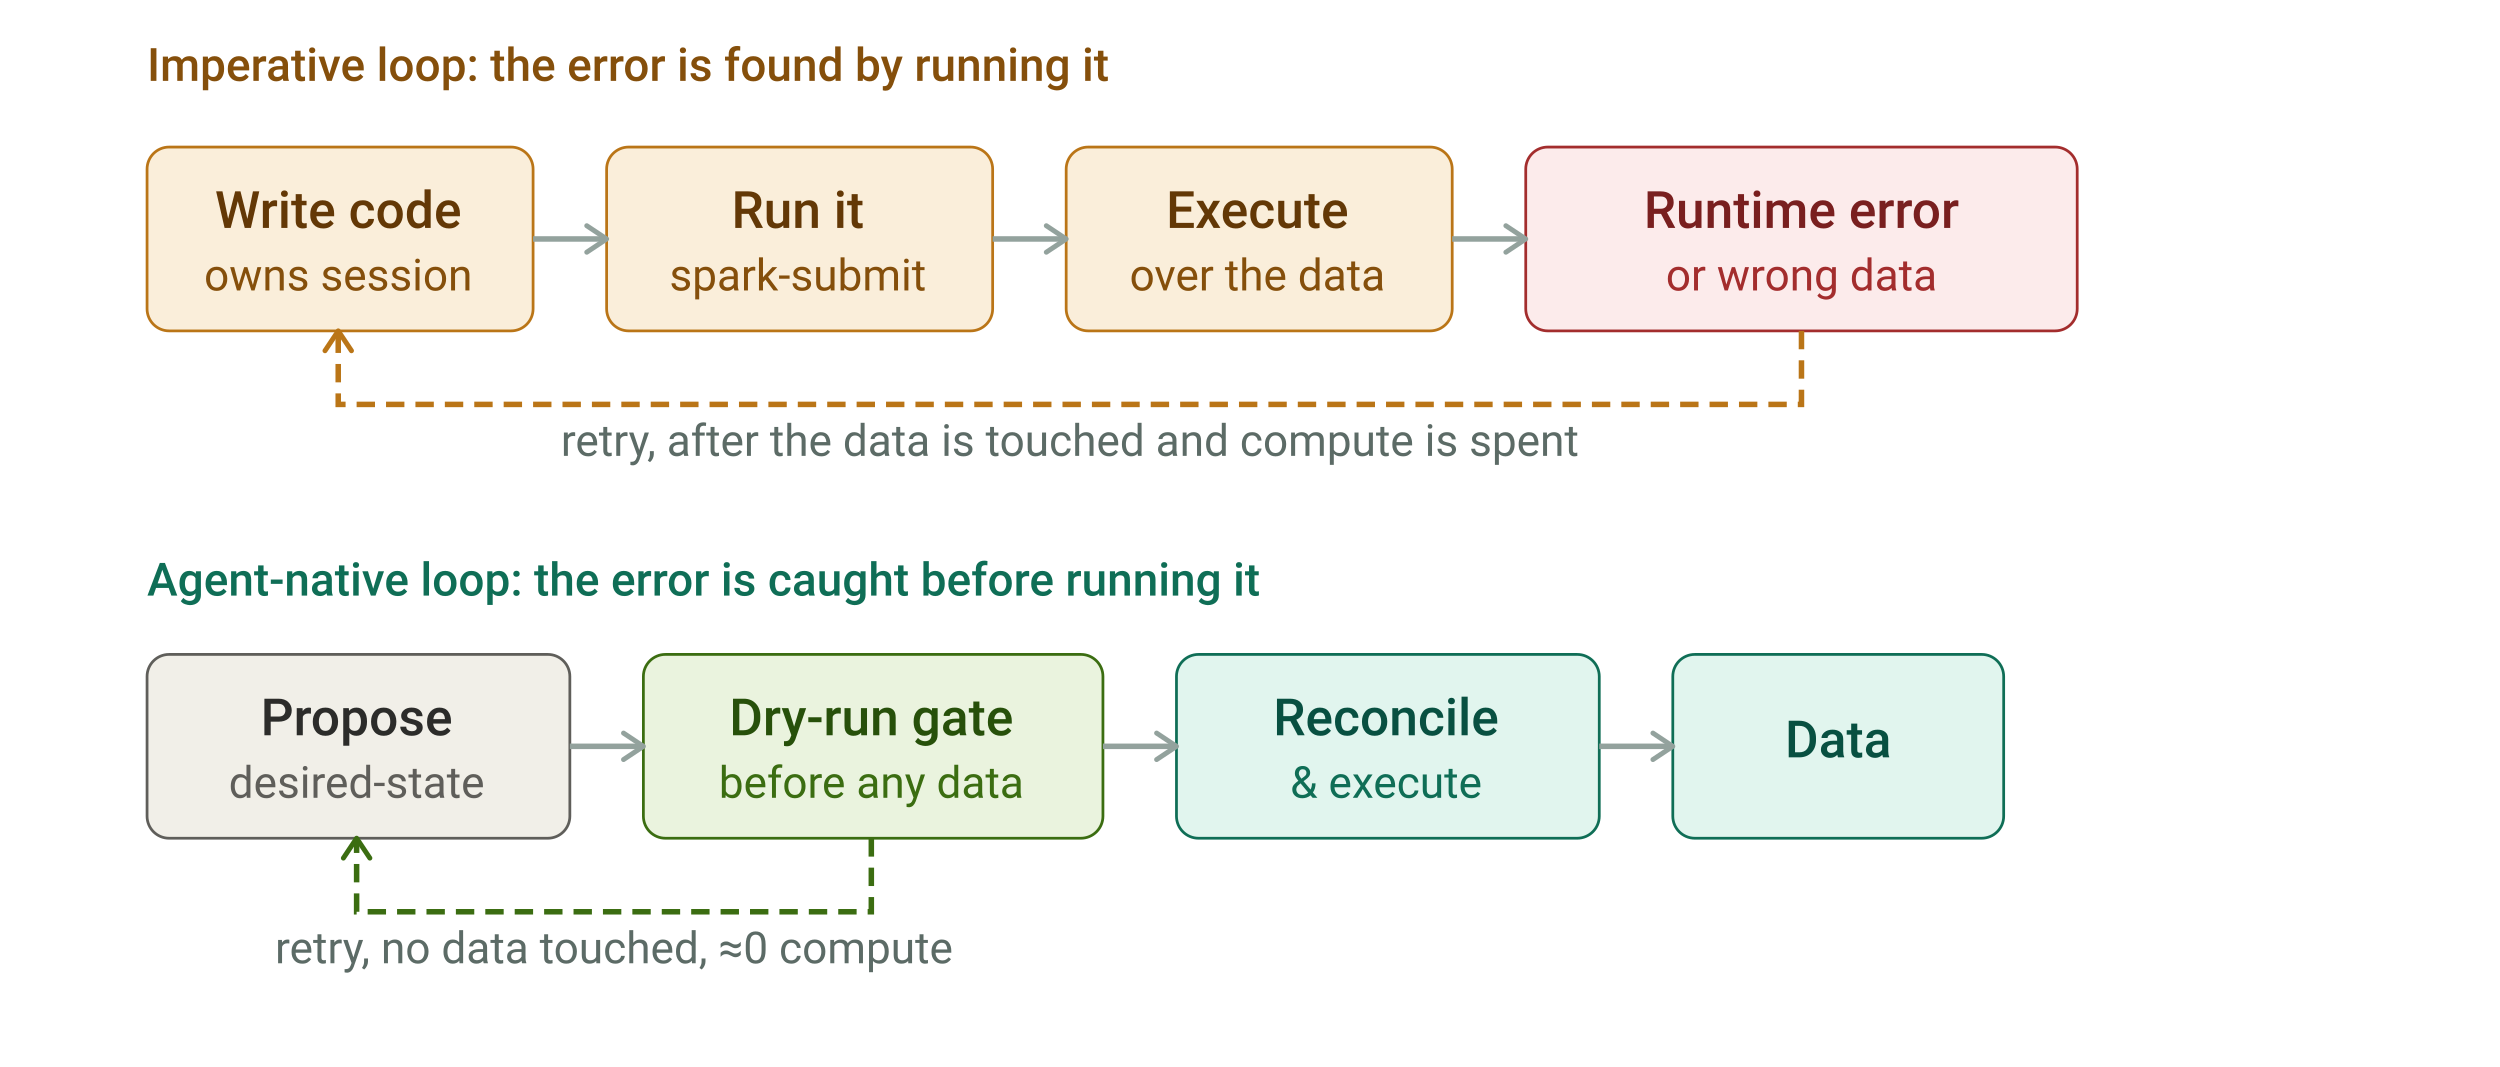
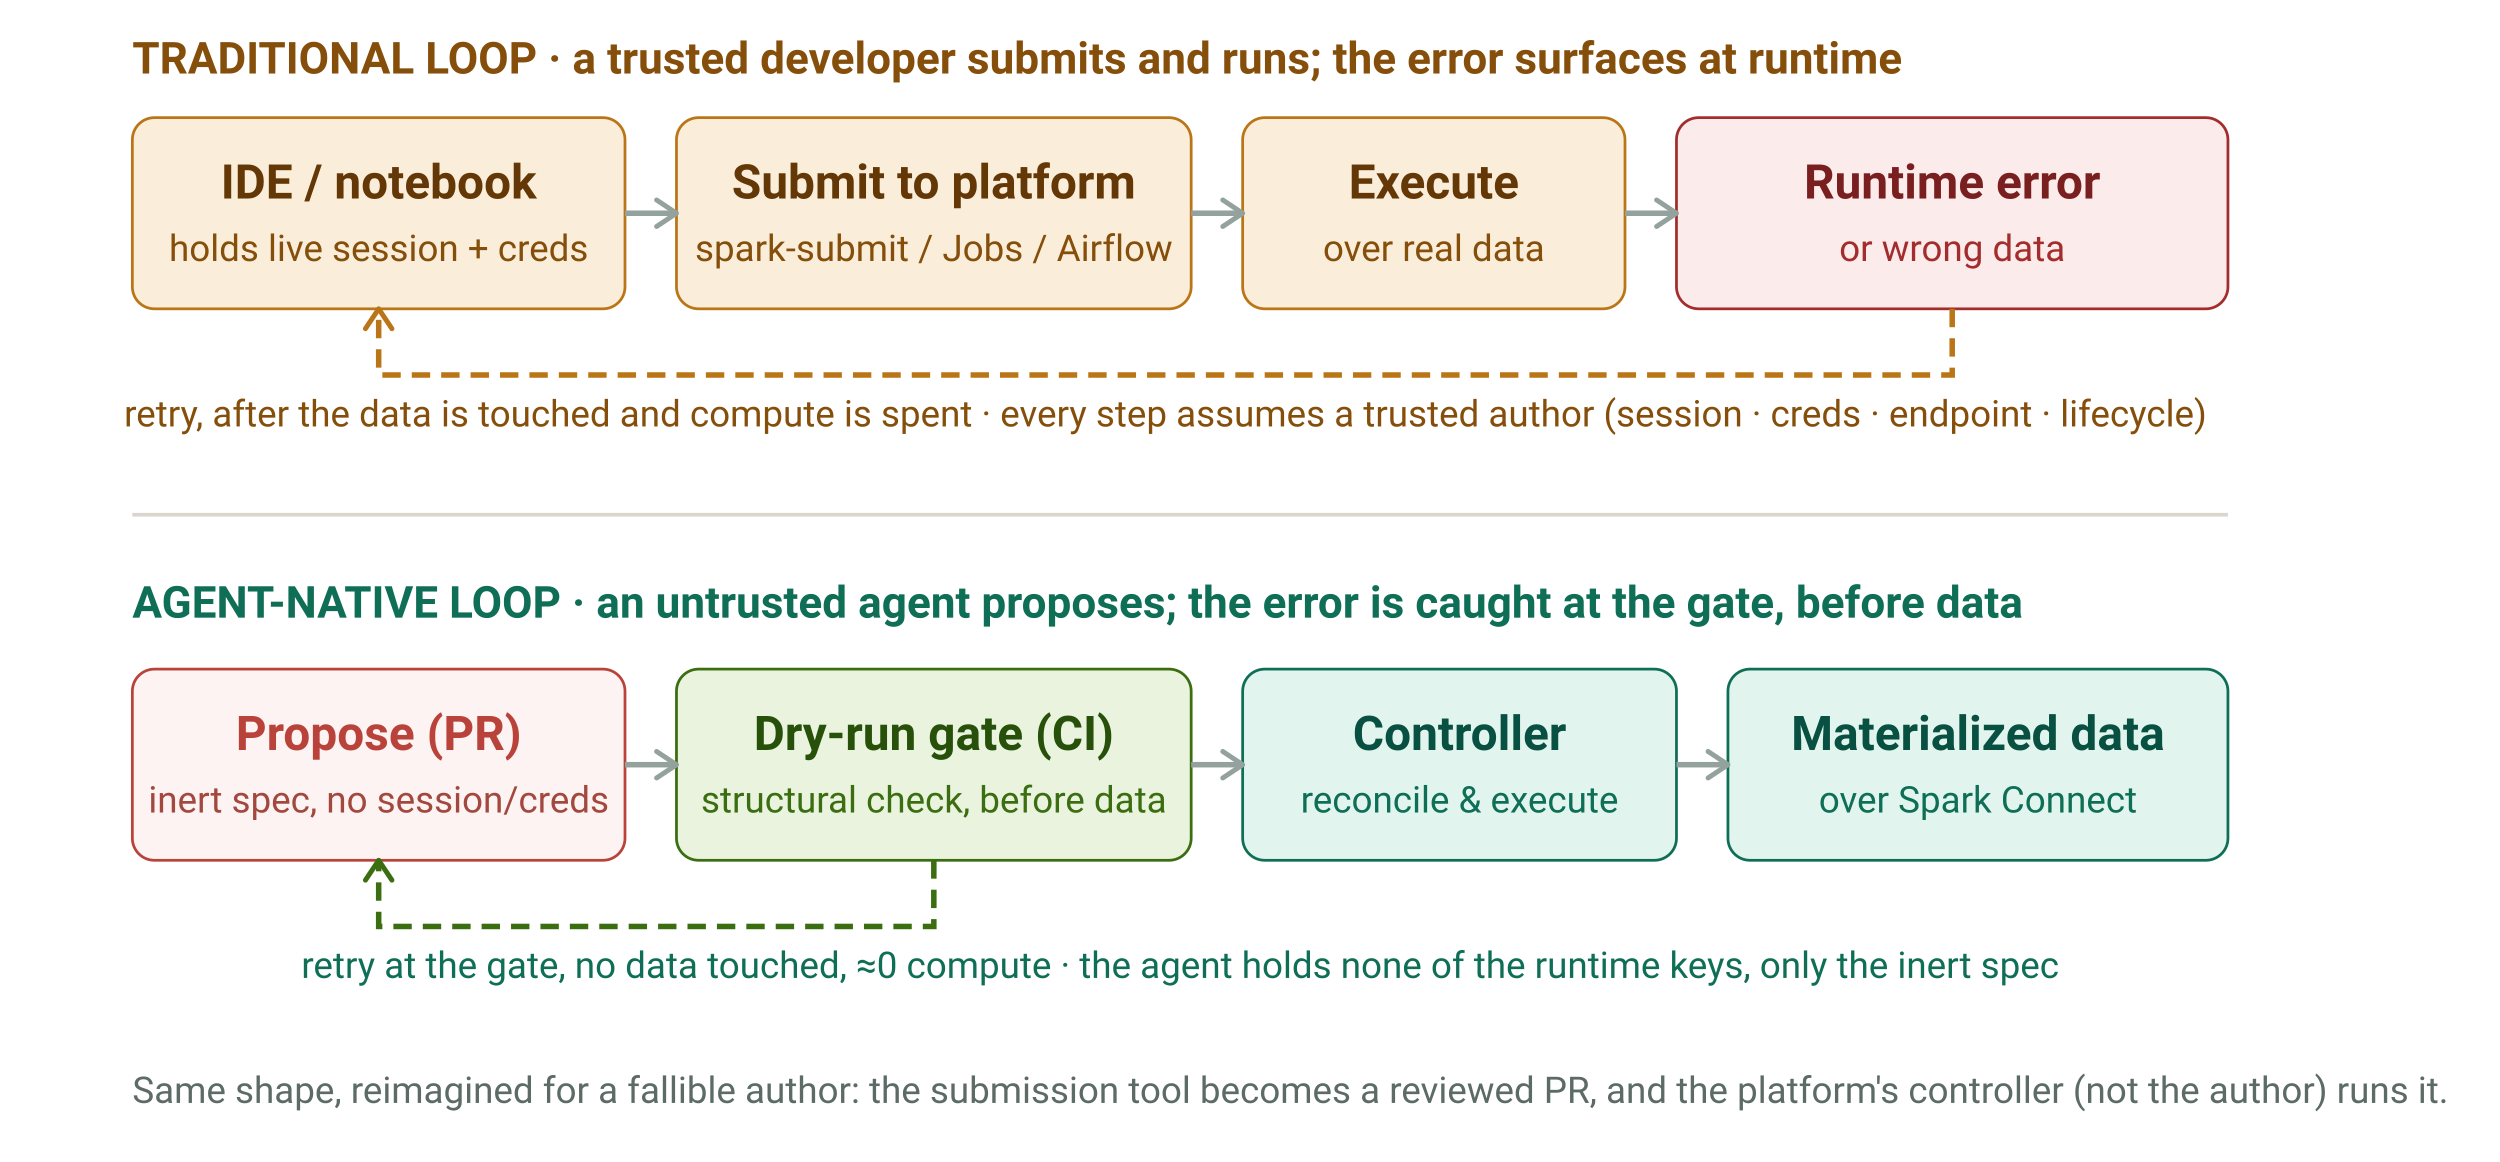
- <svg xmlns="http://www.w3.org/2000/svg" width="100%" viewBox="0 0 680 290" role="img" font-family="ui-sans-serif, system-ui, sans-serif">
+ <svg xmlns="http://www.w3.org/2000/svg" width="100%" viewBox="0 0 680 316" role="img" font-family="ui-sans-serif, system-ui, sans-serif">
  <style>
  text{font-family:ui-sans-serif,system-ui,-apple-system,"Segoe UI",Roboto,Helvetica,Arial,sans-serif}
-   .th{font-size:14px;font-weight:500;fill:#16201e}.ts{font-size:12px;fill:#5c6b66}
-   .lbl{font-size:12.5px;font-weight:500}
+   .th{font-size:13px;font-weight:600;fill:#16201e}.ts{font-size:10px;fill:#5c6b66}
+   .lbl{font-size:12px;font-weight:600}.note{font-size:10px}
  .arr{stroke:#93a29d;stroke-width:1.5;fill:none}
  .c-amber rect{fill:#FAEEDA;stroke:#BA7517;stroke-width:.75}.c-amber .th{fill:#633806}.c-amber .ts{fill:#854F0B}
  .c-red rect{fill:#FCEBEB;stroke:#A32D2D;stroke-width:.75}.c-red .th{fill:#791F1F}.c-red .ts{fill:#A32D2D}
  .c-green rect{fill:#EAF3DE;stroke:#3B6D11;stroke-width:.75}.c-green .th{fill:#27500A}.c-green .ts{fill:#3B6D11}
  .c-teal rect{fill:#E1F5EE;stroke:#0F6E56;stroke-width:.75}.c-teal .th{fill:#085041}.c-teal .ts{fill:#0F6E56}
+   .c-red2 rect{fill:#FDF3F2;stroke:#b9433a;stroke-width:.75}.c-red2 .th{fill:#b9433a}.c-red2 .ts{fill:#a2483f}
  .c-gray rect{fill:#F1EFE8;stroke:#5F5E5A;stroke-width:.75}.c-gray .th{fill:#2C2C2A}.c-gray .ts{fill:#5F5E5A}
</style>
  <defs>
    <marker id="arrow" viewBox="0 0 10 10" refX="8" refY="5" markerWidth="6" markerHeight="6" orient="auto-start-reverse">
      <path d="M2 1L8 5L2 9" fill="none" stroke="context-stroke" stroke-width="1.5" stroke-linecap="round" stroke-linejoin="round" />
    </marker>
  </defs>
-   <text x="40" y="22" class="lbl" fill="#854F0B">Imperative loop: the error is found by running it</text>
+   <text x="36" y="20" class="lbl" fill="#854F0B">TRADITIONAL LOOP · a trusted developer submits and runs; the error surfaces at runtime</text>
  <g class="c-amber">
-     <rect x="40" y="40" width="105" height="50" rx="6" />
-     <text x="92" y="62" class="th" text-anchor="middle">Write code</text>
-     <text x="92" y="79" class="ts" text-anchor="middle">owns session</text>
+     <rect x="36" y="32" width="134" height="52" rx="6" />
+     <text x="103" y="54" class="th" text-anchor="middle">IDE / notebook</text>
+     <text x="103" y="71" class="ts" text-anchor="middle">holds live session + creds</text>
  </g>
  <g class="c-amber">
-     <rect x="165" y="40" width="105" height="50" rx="6" />
-     <text x="217" y="62" class="th" text-anchor="middle">Run it</text>
-     <text x="217" y="79" class="ts" text-anchor="middle">spark-submit</text>
+     <rect x="184" y="32" width="140" height="52" rx="6" />
+     <text x="254" y="54" class="th" text-anchor="middle">Submit to platform</text>
+     <text x="254" y="71" class="ts" text-anchor="middle">spark-submit / Jobs / Airflow</text>
  </g>
  <g class="c-amber">
-     <rect x="290" y="40" width="105" height="50" rx="6" />
-     <text x="342" y="62" class="th" text-anchor="middle">Execute</text>
-     <text x="342" y="79" class="ts" text-anchor="middle">over the data</text>
+     <rect x="338" y="32" width="104" height="52" rx="6" />
+     <text x="390" y="54" class="th" text-anchor="middle">Execute</text>
+     <text x="390" y="71" class="ts" text-anchor="middle">over real data</text>
  </g>
  <g class="c-red">
-     <rect x="415" y="40" width="150" height="50" rx="6" />
-     <text x="490" y="62" class="th" text-anchor="middle">Runtime error</text>
-     <text x="490" y="79" class="ts" text-anchor="middle">or wrong data</text>
+     <rect x="456" y="32" width="150" height="52" rx="6" />
+     <text x="531" y="54" class="th" text-anchor="middle">Runtime error</text>
+     <text x="531" y="71" class="ts" text-anchor="middle">or wrong data</text>
  </g>
-   <line x1="145" y1="65" x2="165" y2="65" class="arr" marker-end="url(#arrow)" />
-   <line x1="270" y1="65" x2="290" y2="65" class="arr" marker-end="url(#arrow)" />
-   <line x1="395" y1="65" x2="415" y2="65" class="arr" marker-end="url(#arrow)" />
-   <path d="M490 90 V110 H92 V90" fill="none" stroke="#BA7517" stroke-width="1.5" stroke-dasharray="5 3" marker-end="url(#arrow)" />
-   <text x="291" y="124" class="ts" text-anchor="middle">retry, after the data is touched and compute is spent</text>
-   <text x="40" y="162" class="lbl" fill="#0F6E56">Agent-native loop: the error is caught before running it</text>
-   <g class="c-gray">
-     <rect x="40" y="178" width="115" height="50" rx="6" />
-     <text x="97" y="200" class="th" text-anchor="middle">Propose</text>
-     <text x="97" y="217" class="ts" text-anchor="middle">desired-state</text>
+   <line x1="170" y1="58" x2="184" y2="58" class="arr" marker-end="url(#arrow)" />
+   <line x1="324" y1="58" x2="338" y2="58" class="arr" marker-end="url(#arrow)" />
+   <line x1="442" y1="58" x2="456" y2="58" class="arr" marker-end="url(#arrow)" />
+   <path d="M531 84 V102 H103 V84" fill="none" stroke="#BA7517" stroke-width="1.5" stroke-dasharray="5 3" marker-end="url(#arrow)" />
+   <text x="317" y="116" class="note" fill="#854F0B" text-anchor="middle">retry, after the data is touched and compute is spent · every step assumes a trusted author (session · creds · endpoint · lifecycle)</text>
+   <line x1="36" y1="140" x2="606" y2="140" stroke="#d9d6cf" stroke-width="1" />
+   <text x="36" y="168" class="lbl" fill="#0F6E56">AGENT-NATIVE LOOP · an untrusted agent proposes; the error is caught at the gate, before data</text>
+   <g class="c-red2">
+     <rect x="36" y="182" width="134" height="52" rx="6" />
+     <text x="103" y="204" class="th" text-anchor="middle">Propose (PR)</text>
+     <text x="103" y="221" class="ts" text-anchor="middle">inert spec, no session/creds</text>
  </g>
  <g class="c-green">
-     <rect x="175" y="178" width="125" height="50" rx="6" />
-     <text x="237" y="200" class="th" text-anchor="middle">Dry-run gate</text>
-     <text x="237" y="217" class="ts" text-anchor="middle">before any data</text>
+     <rect x="184" y="182" width="140" height="52" rx="6" />
+     <text x="254" y="204" class="th" text-anchor="middle">Dry-run gate (CI)</text>
+     <text x="254" y="221" class="ts" text-anchor="middle">structural check, before data</text>
  </g>
  <g class="c-teal">
-     <rect x="320" y="178" width="115" height="50" rx="6" />
-     <text x="377" y="200" class="th" text-anchor="middle">Reconcile</text>
-     <text x="377" y="217" class="ts" text-anchor="middle">&amp; execute</text>
+     <rect x="338" y="182" width="118" height="52" rx="6" />
+     <text x="397" y="204" class="th" text-anchor="middle">Controller</text>
+     <text x="397" y="221" class="ts" text-anchor="middle">reconcile &amp; execute</text>
  </g>
  <g class="c-teal">
-     <rect x="455" y="178" width="90" height="50" rx="6" />
-     <text x="500" y="206" class="th" text-anchor="middle">Data</text>
+     <rect x="470" y="182" width="136" height="52" rx="6" />
+     <text x="538" y="204" class="th" text-anchor="middle">Materialized data</text>
+     <text x="538" y="221" class="ts" text-anchor="middle">over Spark Connect</text>
  </g>
-   <line x1="155" y1="203" x2="175" y2="203" class="arr" marker-end="url(#arrow)" />
-   <line x1="300" y1="203" x2="320" y2="203" class="arr" marker-end="url(#arrow)" />
-   <line x1="435" y1="203" x2="455" y2="203" class="arr" marker-end="url(#arrow)" />
-   <path d="M237 228 V248 H97 V228" fill="none" stroke="#3B6D11" stroke-width="1.5" stroke-dasharray="5 3" marker-end="url(#arrow)" />
-   <text x="167" y="262" class="ts" text-anchor="middle">retry, no data touched, ≈0 compute</text>
+   <line x1="170" y1="208" x2="184" y2="208" class="arr" marker-end="url(#arrow)" />
+   <line x1="324" y1="208" x2="338" y2="208" class="arr" marker-end="url(#arrow)" />
+   <line x1="456" y1="208" x2="470" y2="208" class="arr" marker-end="url(#arrow)" />
+   <path d="M254 234 V252 H103 V234" fill="none" stroke="#3B6D11" stroke-width="1.5" stroke-dasharray="5 3" marker-end="url(#arrow)" />
+   <text x="321" y="266" class="note" fill="#0F6E56" text-anchor="middle">retry at the gate, no data touched, ≈0 compute · the agent holds none of the runtime keys, only the inert spec</text>
+   <text x="36" y="300" class="ts" fill="#5c6b66">Same shape, reimagined for a fallible author: the submission tool becomes a reviewed PR, and the platform's controller (not the author) runs it.</text>
</svg>
